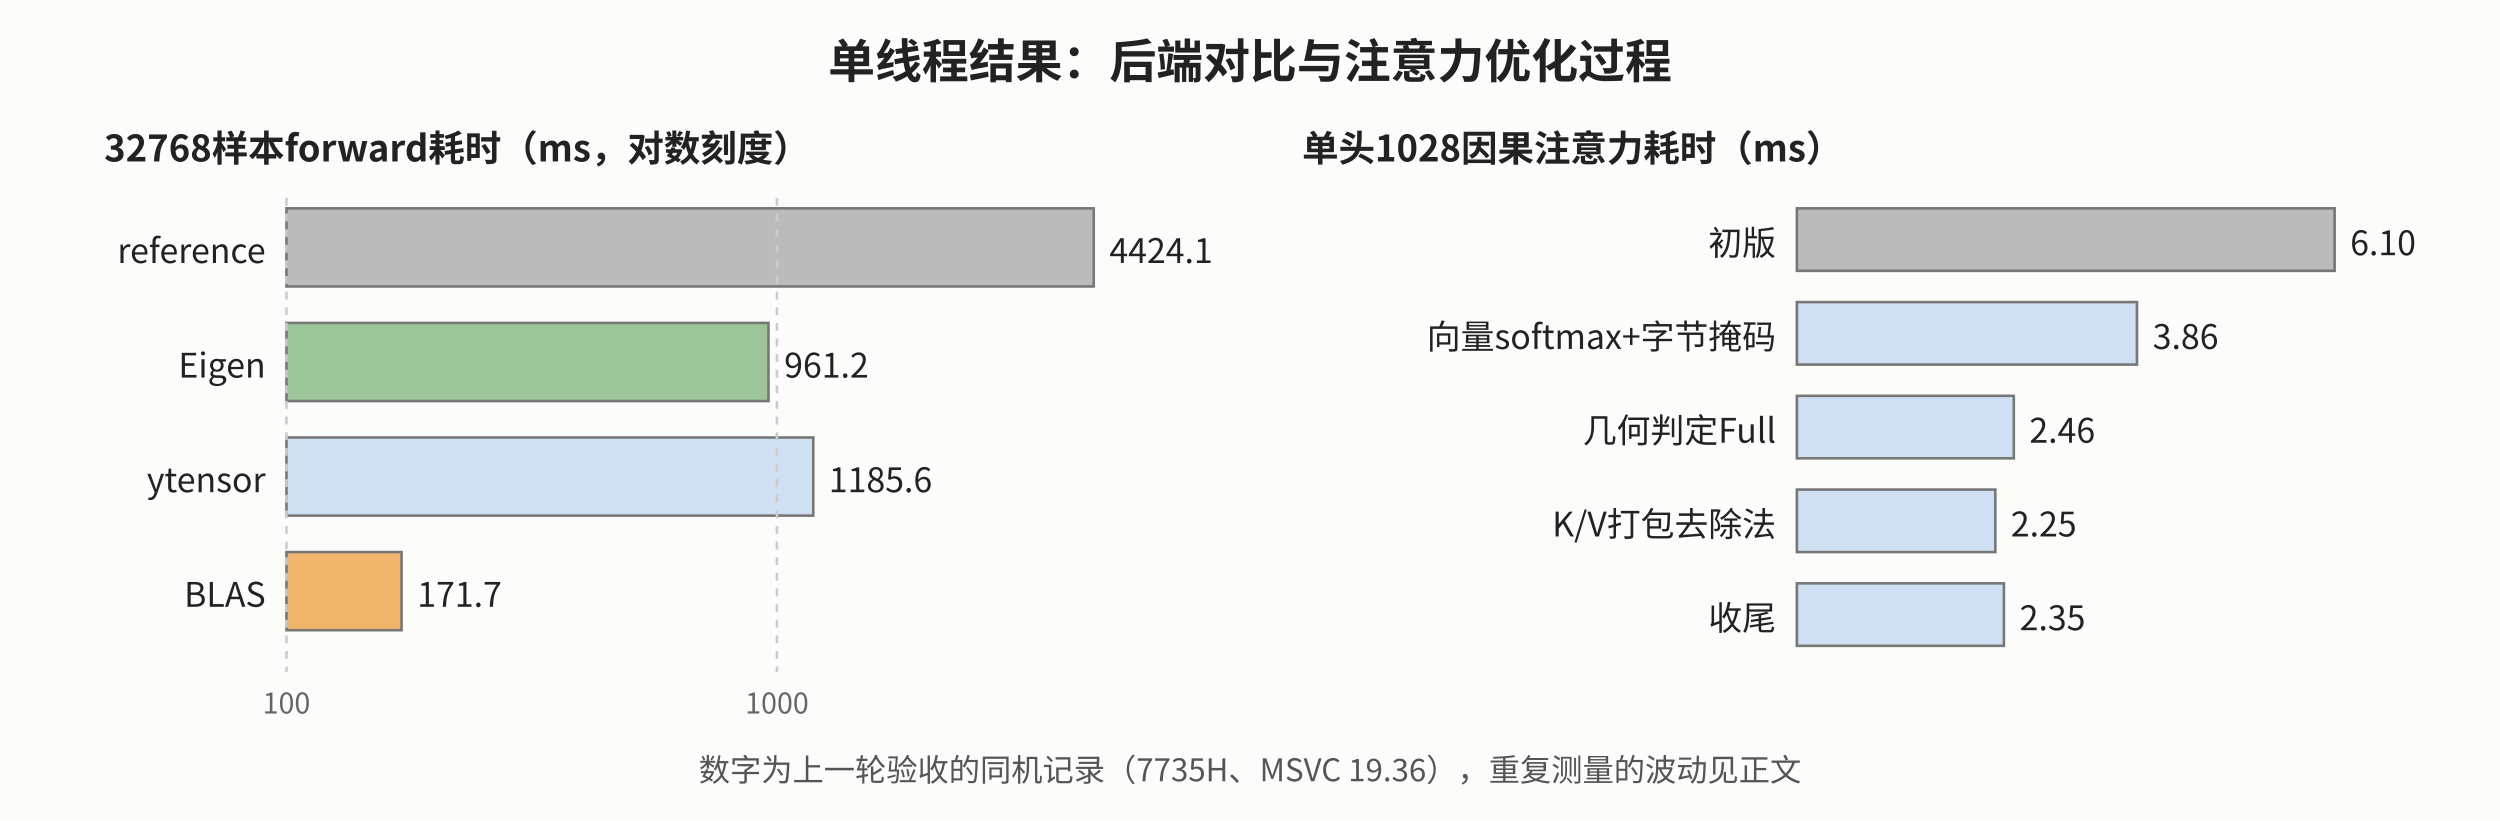
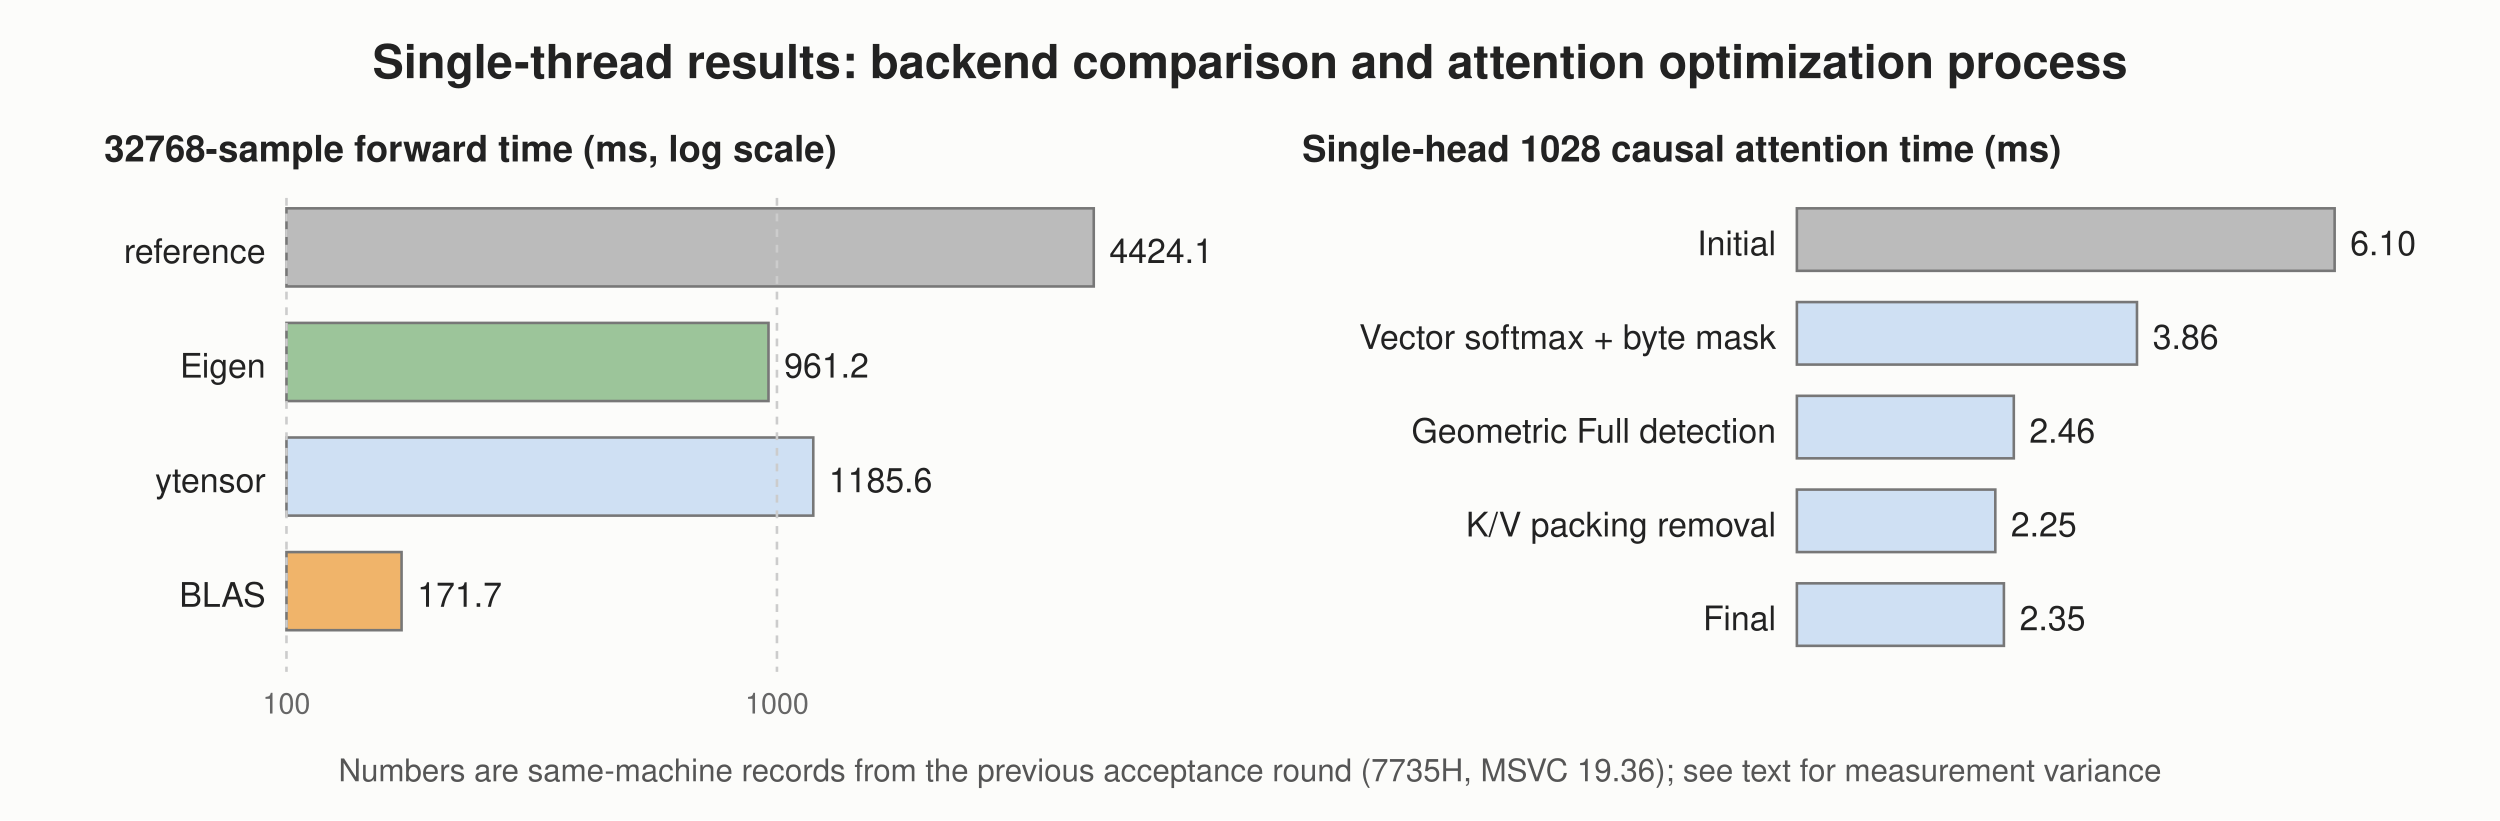
- <svg xmlns="http://www.w3.org/2000/svg" viewBox="0 0 960 315" width="960" height="315" font-family="Microsoft YaHei, PingFang SC, Noto Sans CJK SC, sans-serif" font-size="13">
+ <svg xmlns="http://www.w3.org/2000/svg" viewBox="0 0 960 315" width="960" height="315" font-family="Helvetica, Arial, sans-serif" font-size="13">
  <rect x="0" y="0" width="960" height="315" fill="#fcfcfa" />
-   <text x="480" y="30" text-anchor="middle" font-size="18" fill="#222" font-weight="bold">单线程结果：后端对比与注意力优化过程</text>
-   <text x="40" y="62" text-anchor="start" font-size="14" fill="#222" font-weight="bold">32768样本forward耗时（ms，对数刻度）</text>
+   <text x="480" y="30" text-anchor="middle" font-size="18" fill="#222" font-weight="bold">Single-thread results: backend comparison and attention optimization process</text>
+   <text x="40" y="62" text-anchor="start" font-size="14" fill="#222" font-weight="bold">32768-sample forward time (ms, log scale)</text>
  <text x="102" y="101" text-anchor="end" font-size="13" fill="#222">reference</text>
  <rect x="110" y="80" width="310.0" height="30" fill="#bbbbbb" stroke="#777" />
  <text x="425.991" y="101" text-anchor="start" font-size="13" fill="#222">4424.1</text>
  <text x="102" y="145" text-anchor="end" font-size="13" fill="#222">Eigen</text>
  <rect x="110" y="124" width="185.1" height="30" fill="#9cc59a" stroke="#777" />
  <text x="301.112" y="145" text-anchor="start" font-size="13" fill="#222">961.2</text>
  <text x="102" y="189" text-anchor="end" font-size="13" fill="#222">ytensor</text>
  <rect x="110" y="168" width="202.3" height="30" fill="#cfe0f3" stroke="#777" />
  <text x="318.274" y="189" text-anchor="start" font-size="13" fill="#222">1185.6</text>
  <text x="102" y="233" text-anchor="end" font-size="13" fill="#222">BLAS</text>
  <rect x="110" y="212" width="44.2" height="30" fill="#f0b46a" stroke="#777" />
  <text x="160.228" y="233" text-anchor="start" font-size="13" fill="#222">171.7</text>
  <line x1="110" y1="76" x2="110" y2="258" stroke="#ccc" stroke-dasharray="3 3" />
  <text x="110" y="274" text-anchor="middle" font-size="11" fill="#666">100</text>
  <line x1="298.349" y1="76" x2="298.349" y2="258" stroke="#ccc" stroke-dasharray="3 3" />
  <text x="298.349" y="274" text-anchor="middle" font-size="11" fill="#666">1000</text>
-   <text x="500" y="62" text-anchor="start" font-size="14" fill="#222" font-weight="bold">单头1028因果注意力耗时（ms）</text>
-   <text x="682" y="98" text-anchor="end" font-size="13" fill="#222">初版</text>
+   <text x="500" y="62" text-anchor="start" font-size="14" fill="#222" font-weight="bold">Single-head 1028 causal attention time (ms)</text>
+   <text x="682" y="98" text-anchor="end" font-size="13" fill="#222">Initial</text>
  <rect x="690" y="80" width="206.5" height="24" fill="#bbbbbb" stroke="#777" />
  <text x="902.462" y="98" text-anchor="start" font-size="13" fill="#222">6.10</text>
-   <text x="682" y="134" text-anchor="end" font-size="13" fill="#222">向量softmax+字节掩码</text>
+   <text x="682" y="134" text-anchor="end" font-size="13" fill="#222">Vector softmax + byte mask</text>
  <rect x="690" y="116" width="130.6" height="24" fill="#cfe0f3" stroke="#777" />
  <text x="826.646" y="134" text-anchor="start" font-size="13" fill="#222">3.86</text>
-   <text x="682" y="170" text-anchor="end" font-size="13" fill="#222">几何判定Full</text>
+   <text x="682" y="170" text-anchor="end" font-size="13" fill="#222">Geometric Full detection</text>
  <rect x="690" y="152" width="83.3" height="24" fill="#cfe0f3" stroke="#777" />
  <text x="779.262" y="170" text-anchor="start" font-size="13" fill="#222">2.46</text>
-   <text x="682" y="206" text-anchor="end" font-size="13" fill="#222">K/V打包去除法</text>
+   <text x="682" y="206" text-anchor="end" font-size="13" fill="#222">K/V packing removal</text>
  <rect x="690" y="188" width="76.2" height="24" fill="#cfe0f3" stroke="#777" />
  <text x="772.154" y="206" text-anchor="start" font-size="13" fill="#222">2.25</text>
-   <text x="682" y="242" text-anchor="end" font-size="13" fill="#222">收尾</text>
+   <text x="682" y="242" text-anchor="end" font-size="13" fill="#222">Final</text>
  <rect x="690" y="224" width="79.5" height="24" fill="#cfe0f3" stroke="#777" />
  <text x="775.538" y="242" text-anchor="start" font-size="13" fill="#222">2.35</text>
-   <text x="480" y="300" text-anchor="middle" font-size="12" fill="#555">数字为上一轮验收的同机记录（7735H、MSVC 19.36），重复测量的波动见正文</text>
+   <text x="480" y="300" text-anchor="middle" font-size="12" fill="#555">Numbers are same-machine records from the previous acceptance round (7735H, MSVC 19.36); see text for measurement variance</text>
</svg>
